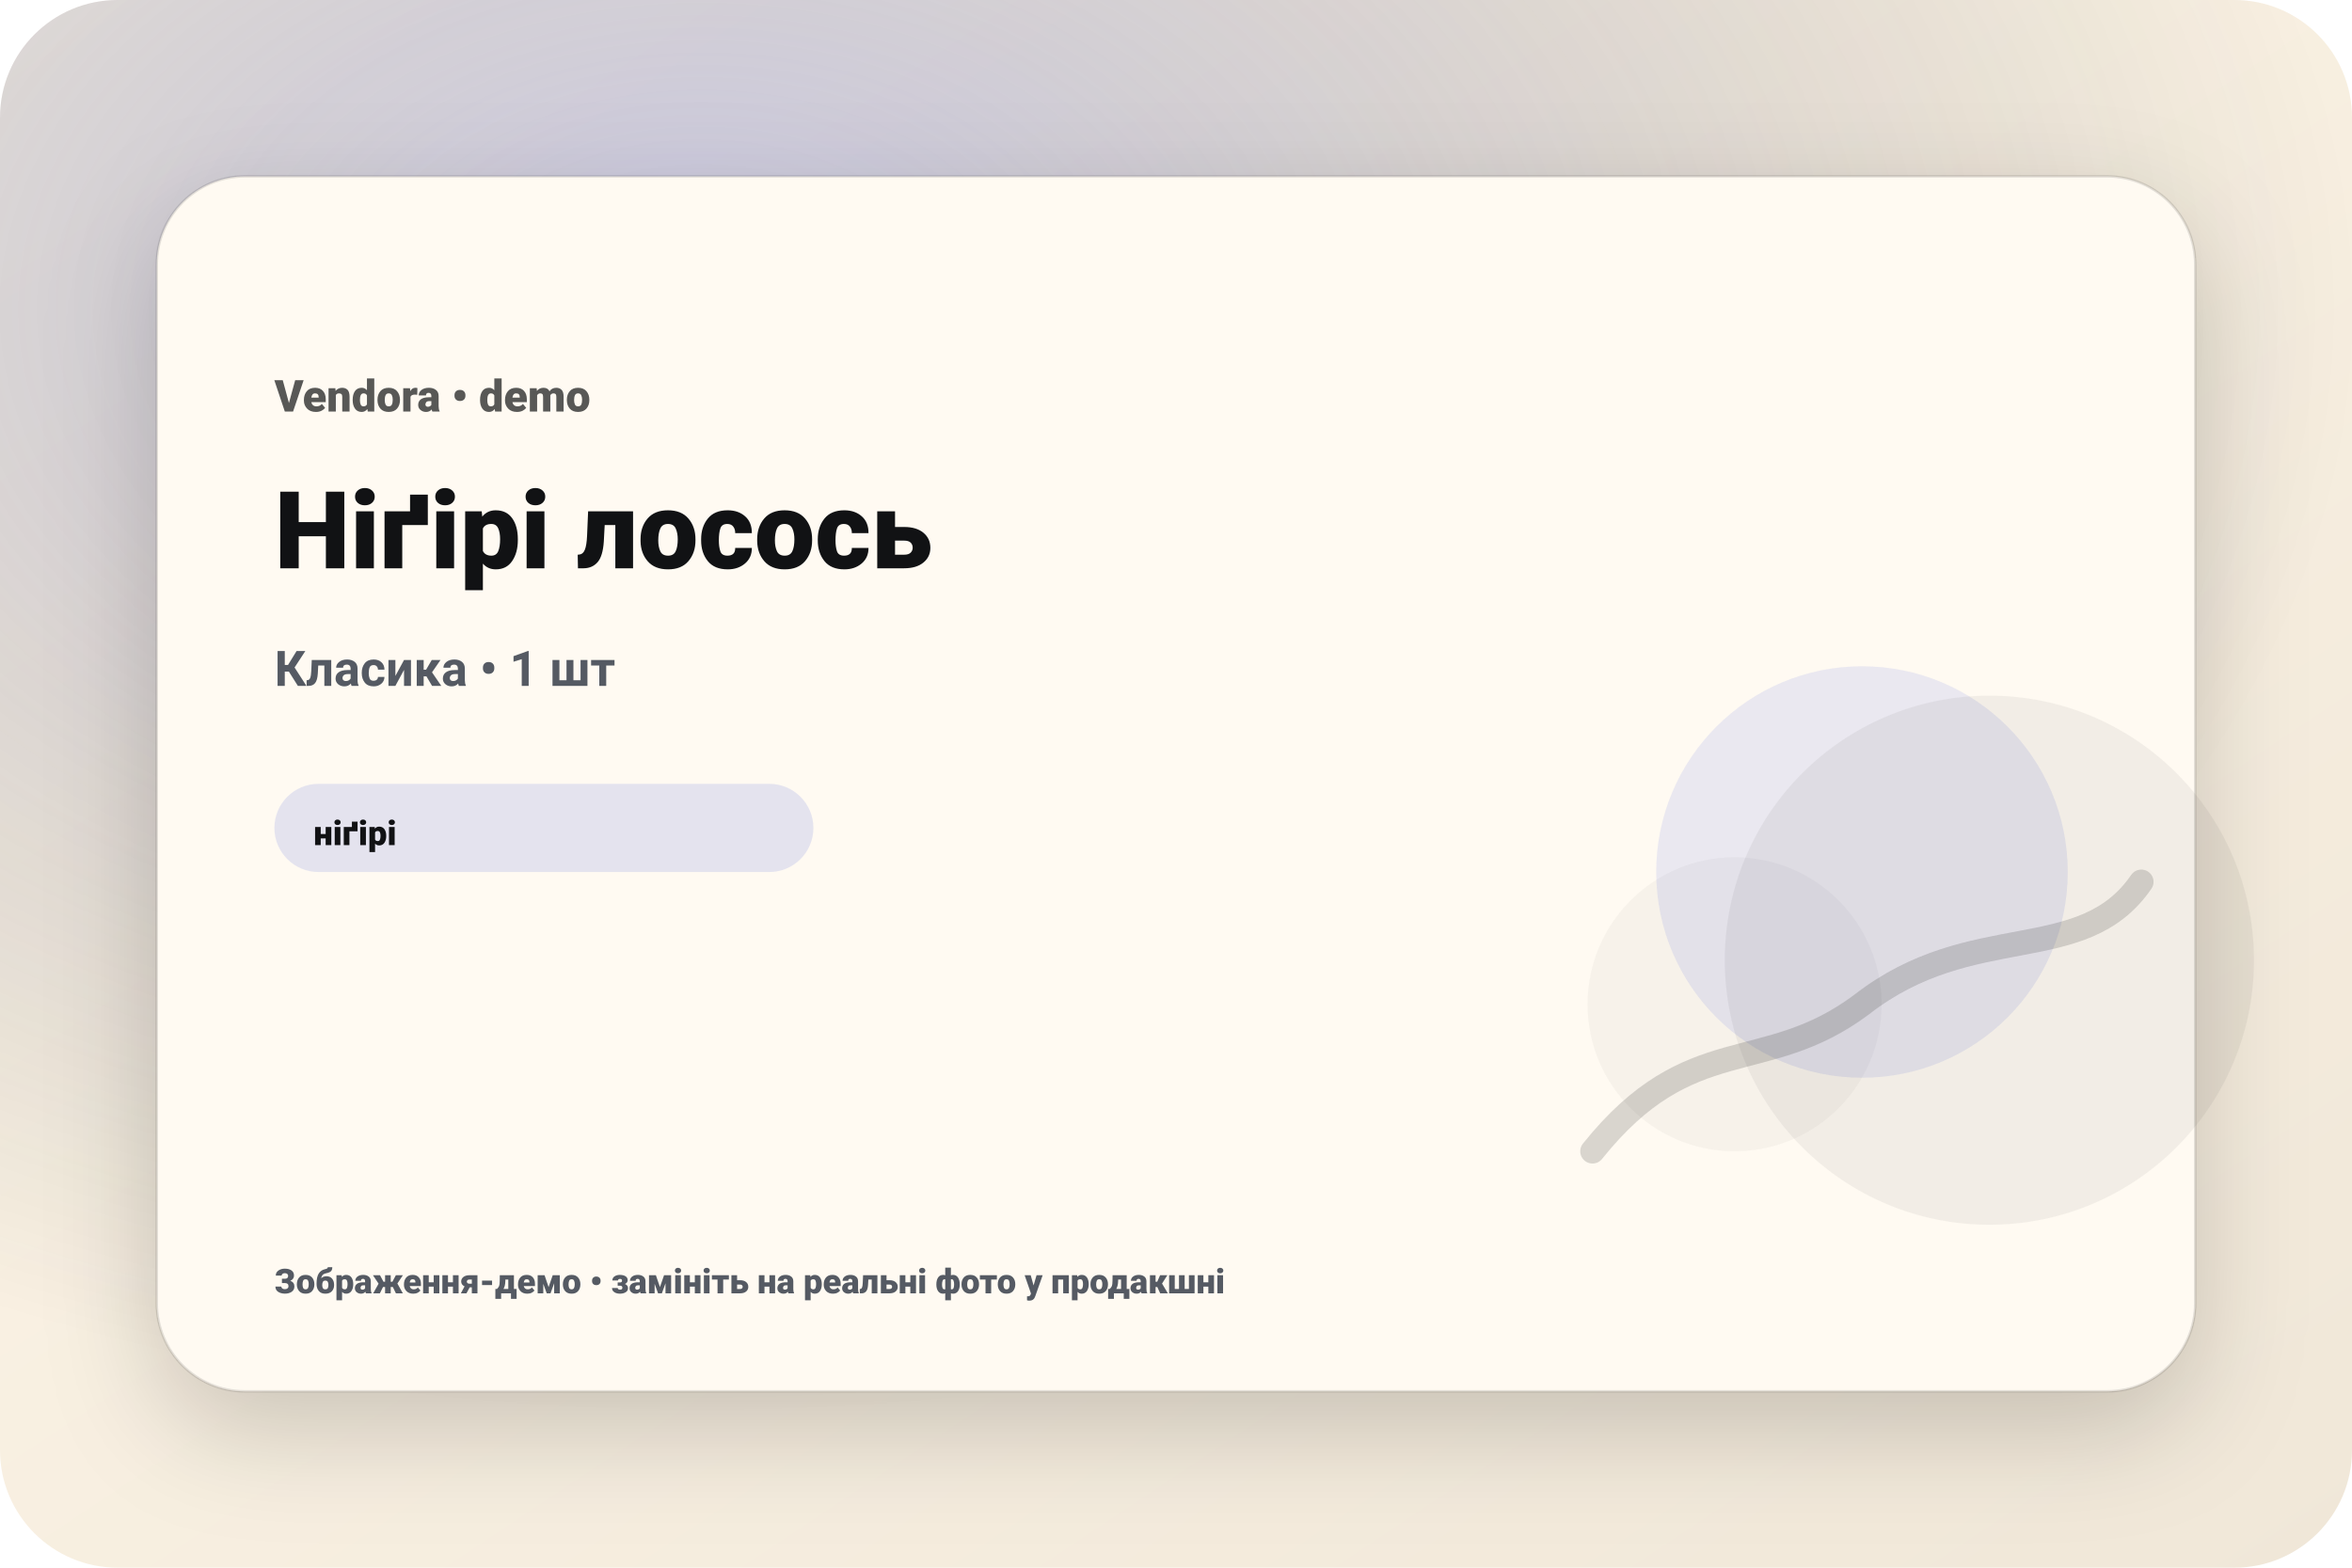
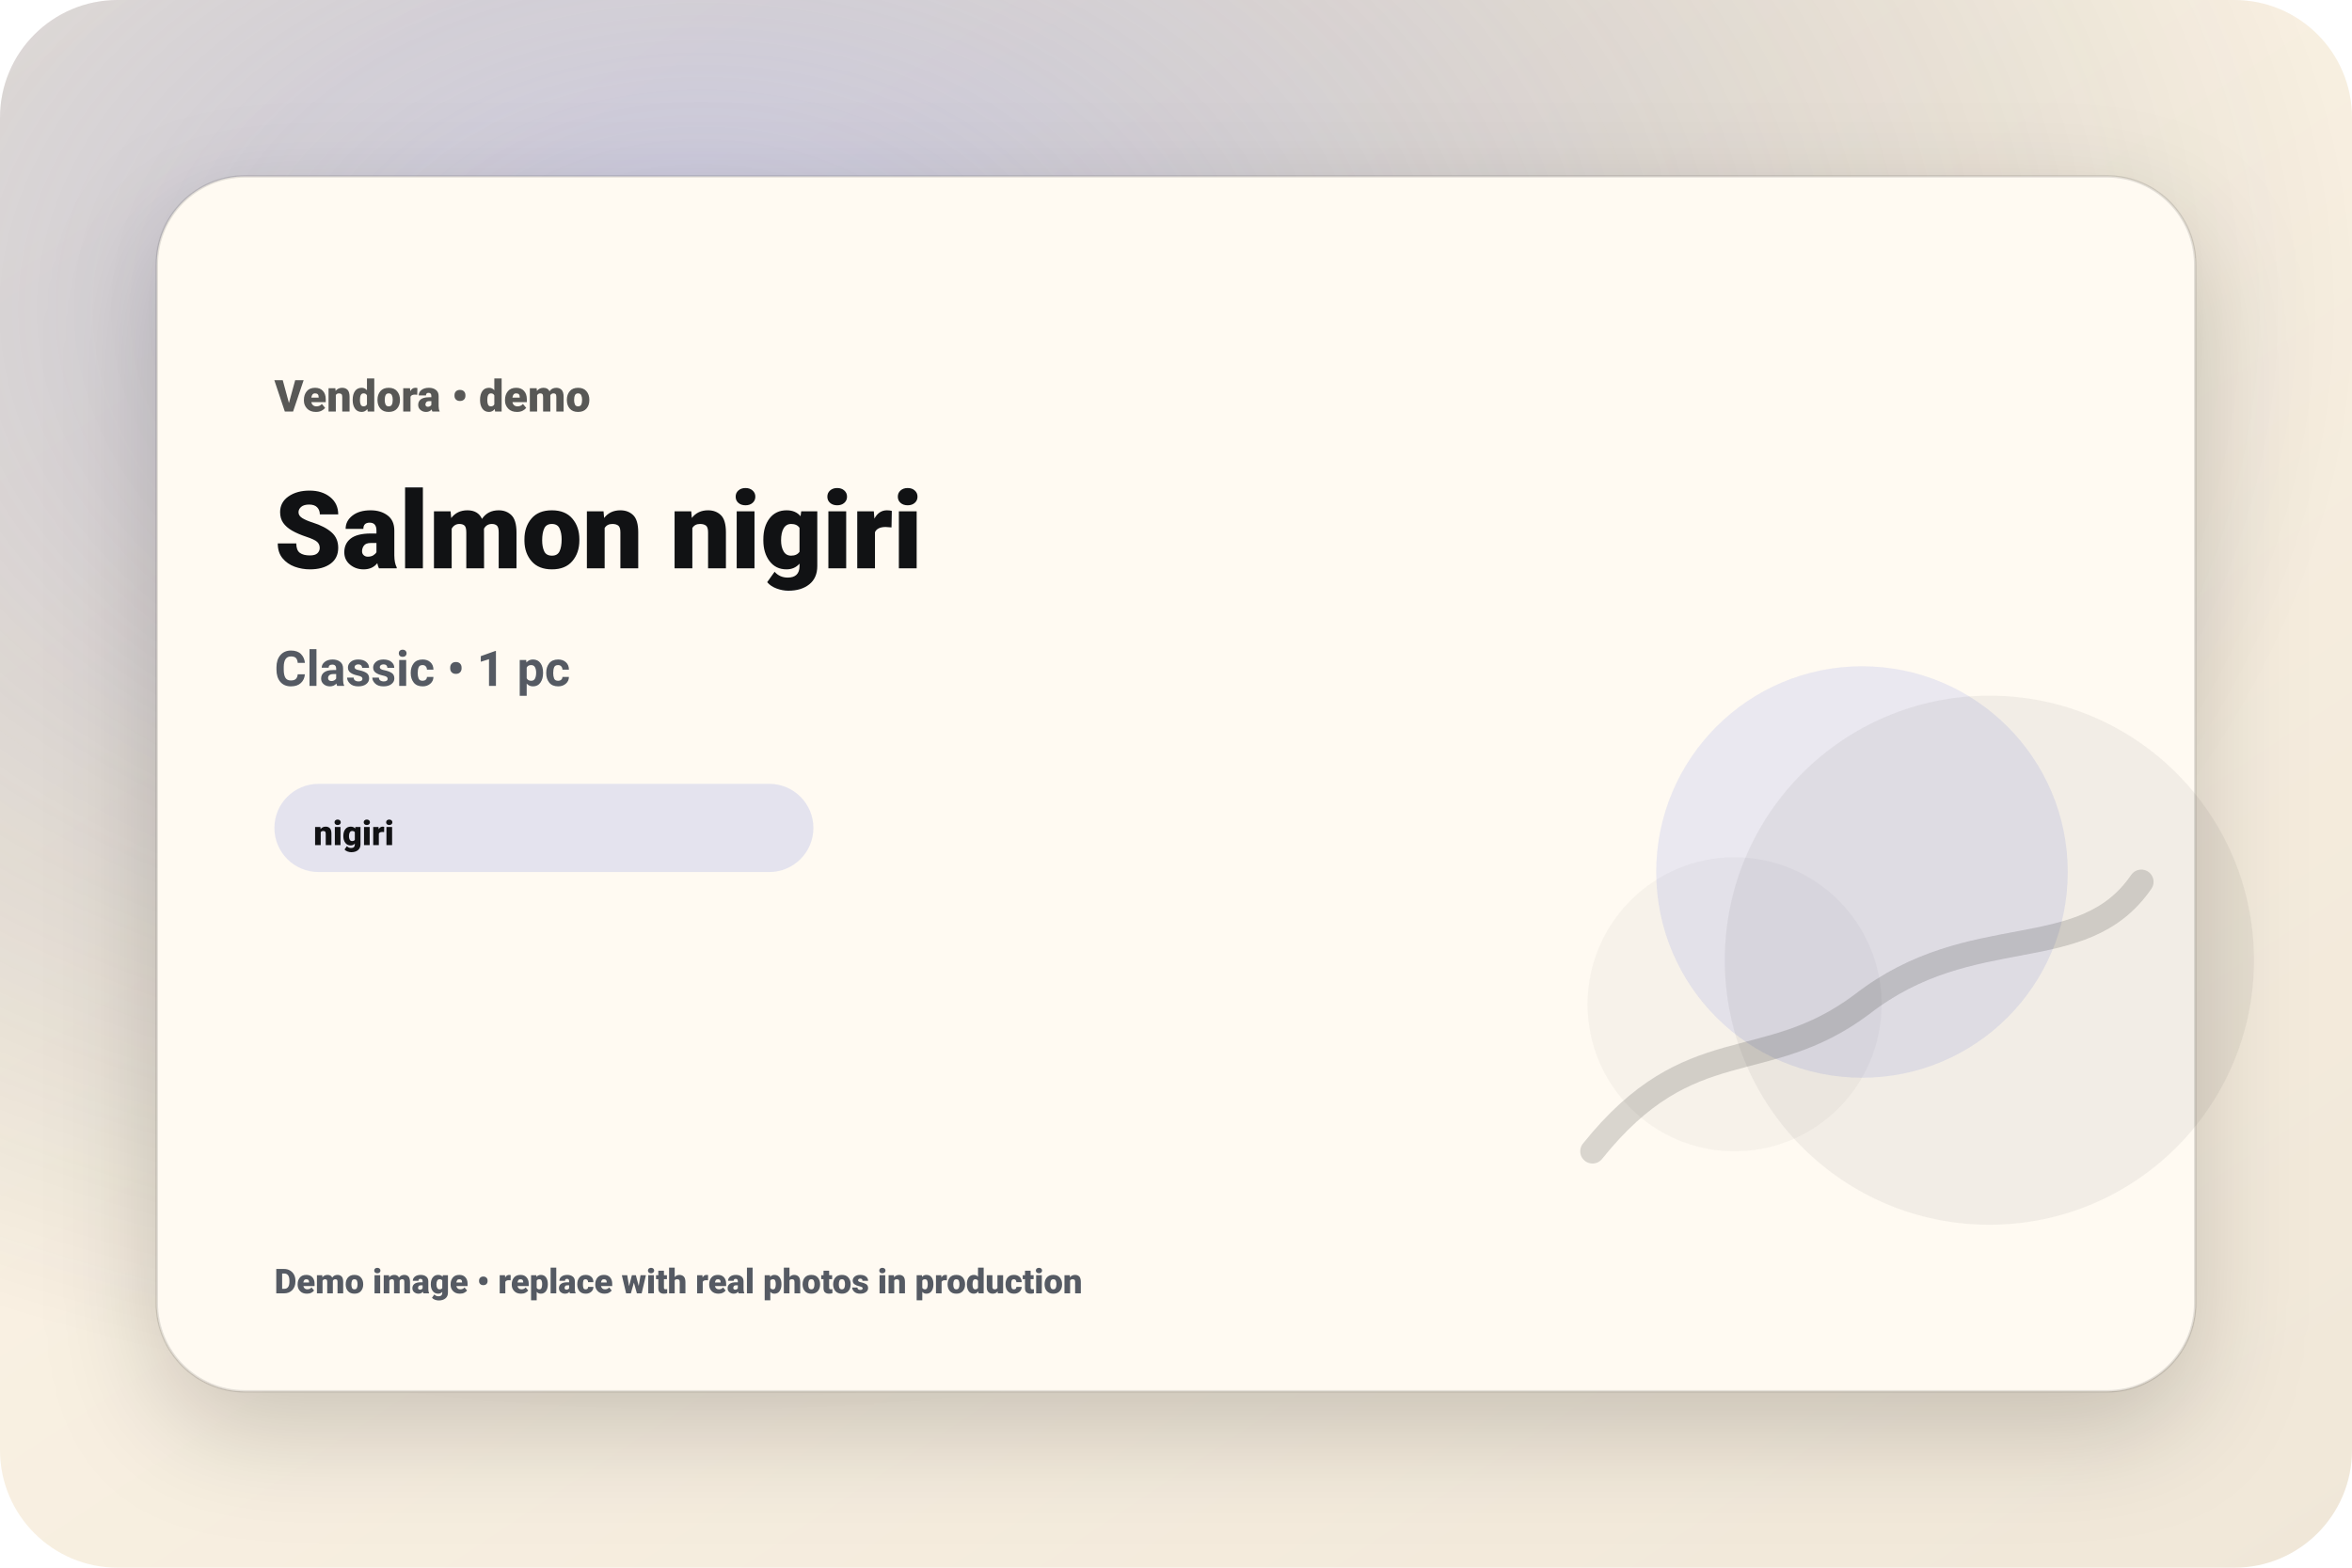
<svg xmlns="http://www.w3.org/2000/svg" width="960" height="640" viewBox="0 0 960 640">
  <defs>
    <linearGradient id="g" x1="0" y1="0" x2="1" y2="1">
      <stop offset="0" stop-color="#FFF7E9" />
      <stop offset="1" stop-color="#F0E7D8" />
    </linearGradient>
    <radialGradient id="rg" cx="30%" cy="20%" r="70%">
      <stop offset="0" stop-color="#6C7AE0" stop-opacity="0.35" />
      <stop offset="1" stop-color="#111214" stop-opacity="0" />
    </radialGradient>
    <filter id="shadow" x="-20%" y="-20%" width="140%" height="140%">
      <feDropShadow dx="0" dy="16" stdDeviation="22" flood-color="#111214" flood-opacity="0.18" />
    </filter>
  </defs>
  <rect width="960" height="640" rx="48" fill="url(#g)" />
  <rect width="960" height="640" rx="48" fill="url(#rg)" />
  <g filter="url(#shadow)">
    <rect x="64" y="72" width="832" height="496" rx="36" fill="#fffaf2" stroke="#111214" stroke-opacity="0.12" />
  </g>
  <g>
    <text x="112" y="168" font-family="ui-sans-serif, system-ui, -apple-system, Segoe UI, Roboto, Helvetica, Arial" font-size="18" font-weight="900" fill="#111214" opacity="0.70">Vendora • demo</text>
-     <text x="112" y="232" font-family="ui-sans-serif, system-ui, -apple-system, Segoe UI, Roboto, Helvetica, Arial" font-size="44" font-weight="950" fill="#111214">Ніґірі лосось</text>
-     <text x="112" y="280" font-family="ui-sans-serif, system-ui, -apple-system, Segoe UI, Roboto, Helvetica, Arial" font-size="20" font-weight="700" fill="#555a63">Класика • 1 шт</text>
+     <text x="112" y="232" font-family="ui-sans-serif, system-ui, -apple-system, Segoe UI, Roboto, Helvetica, Arial" font-size="44" font-weight="950" fill="#111214">Salmon nigiri</text>
+     <text x="112" y="280" font-family="ui-sans-serif, system-ui, -apple-system, Segoe UI, Roboto, Helvetica, Arial" font-size="20" font-weight="700" fill="#555a63">Classic • 1 pc</text>
    <g>
      <rect x="112" y="320" width="220" height="36" rx="18" fill="#6C7AE0" opacity="0.18" />
-       <text x="128" y="345" font-family="ui-sans-serif, system-ui, -apple-system, Segoe UI, Roboto, Helvetica, Arial" font-size="14" font-weight="900" fill="#111214">ніґірі</text>
+       <text x="128" y="345" font-family="ui-sans-serif, system-ui, -apple-system, Segoe UI, Roboto, Helvetica, Arial" font-size="14" font-weight="900" fill="#111214">nigiri</text>
    </g>
    <g opacity="0.9">
      <circle cx="760" cy="356" r="84" fill="#6C7AE0" opacity="0.16" />
      <circle cx="812" cy="392" r="108" fill="#111214" opacity="0.06" />
      <circle cx="708" cy="410" r="60" fill="#111214" opacity="0.04" />
      <path d="M650 470 C690 420, 720 440, 760 410 C805 375, 850 395, 874 360" fill="none" stroke="#111214" stroke-opacity="0.18" stroke-width="10" stroke-linecap="round" />
    </g>
-     <text x="112" y="528" font-family="ui-sans-serif, system-ui, -apple-system, Segoe UI, Roboto, Helvetica, Arial" font-size="14" font-weight="800" fill="#555a63">Зображення-демо • замініть на реальні фото у продакшні</text>
+     <text x="112" y="528" font-family="ui-sans-serif, system-ui, -apple-system, Segoe UI, Roboto, Helvetica, Arial" font-size="14" font-weight="800" fill="#555a63">Demo image • replace with real photos in production</text>
  </g>
</svg>
